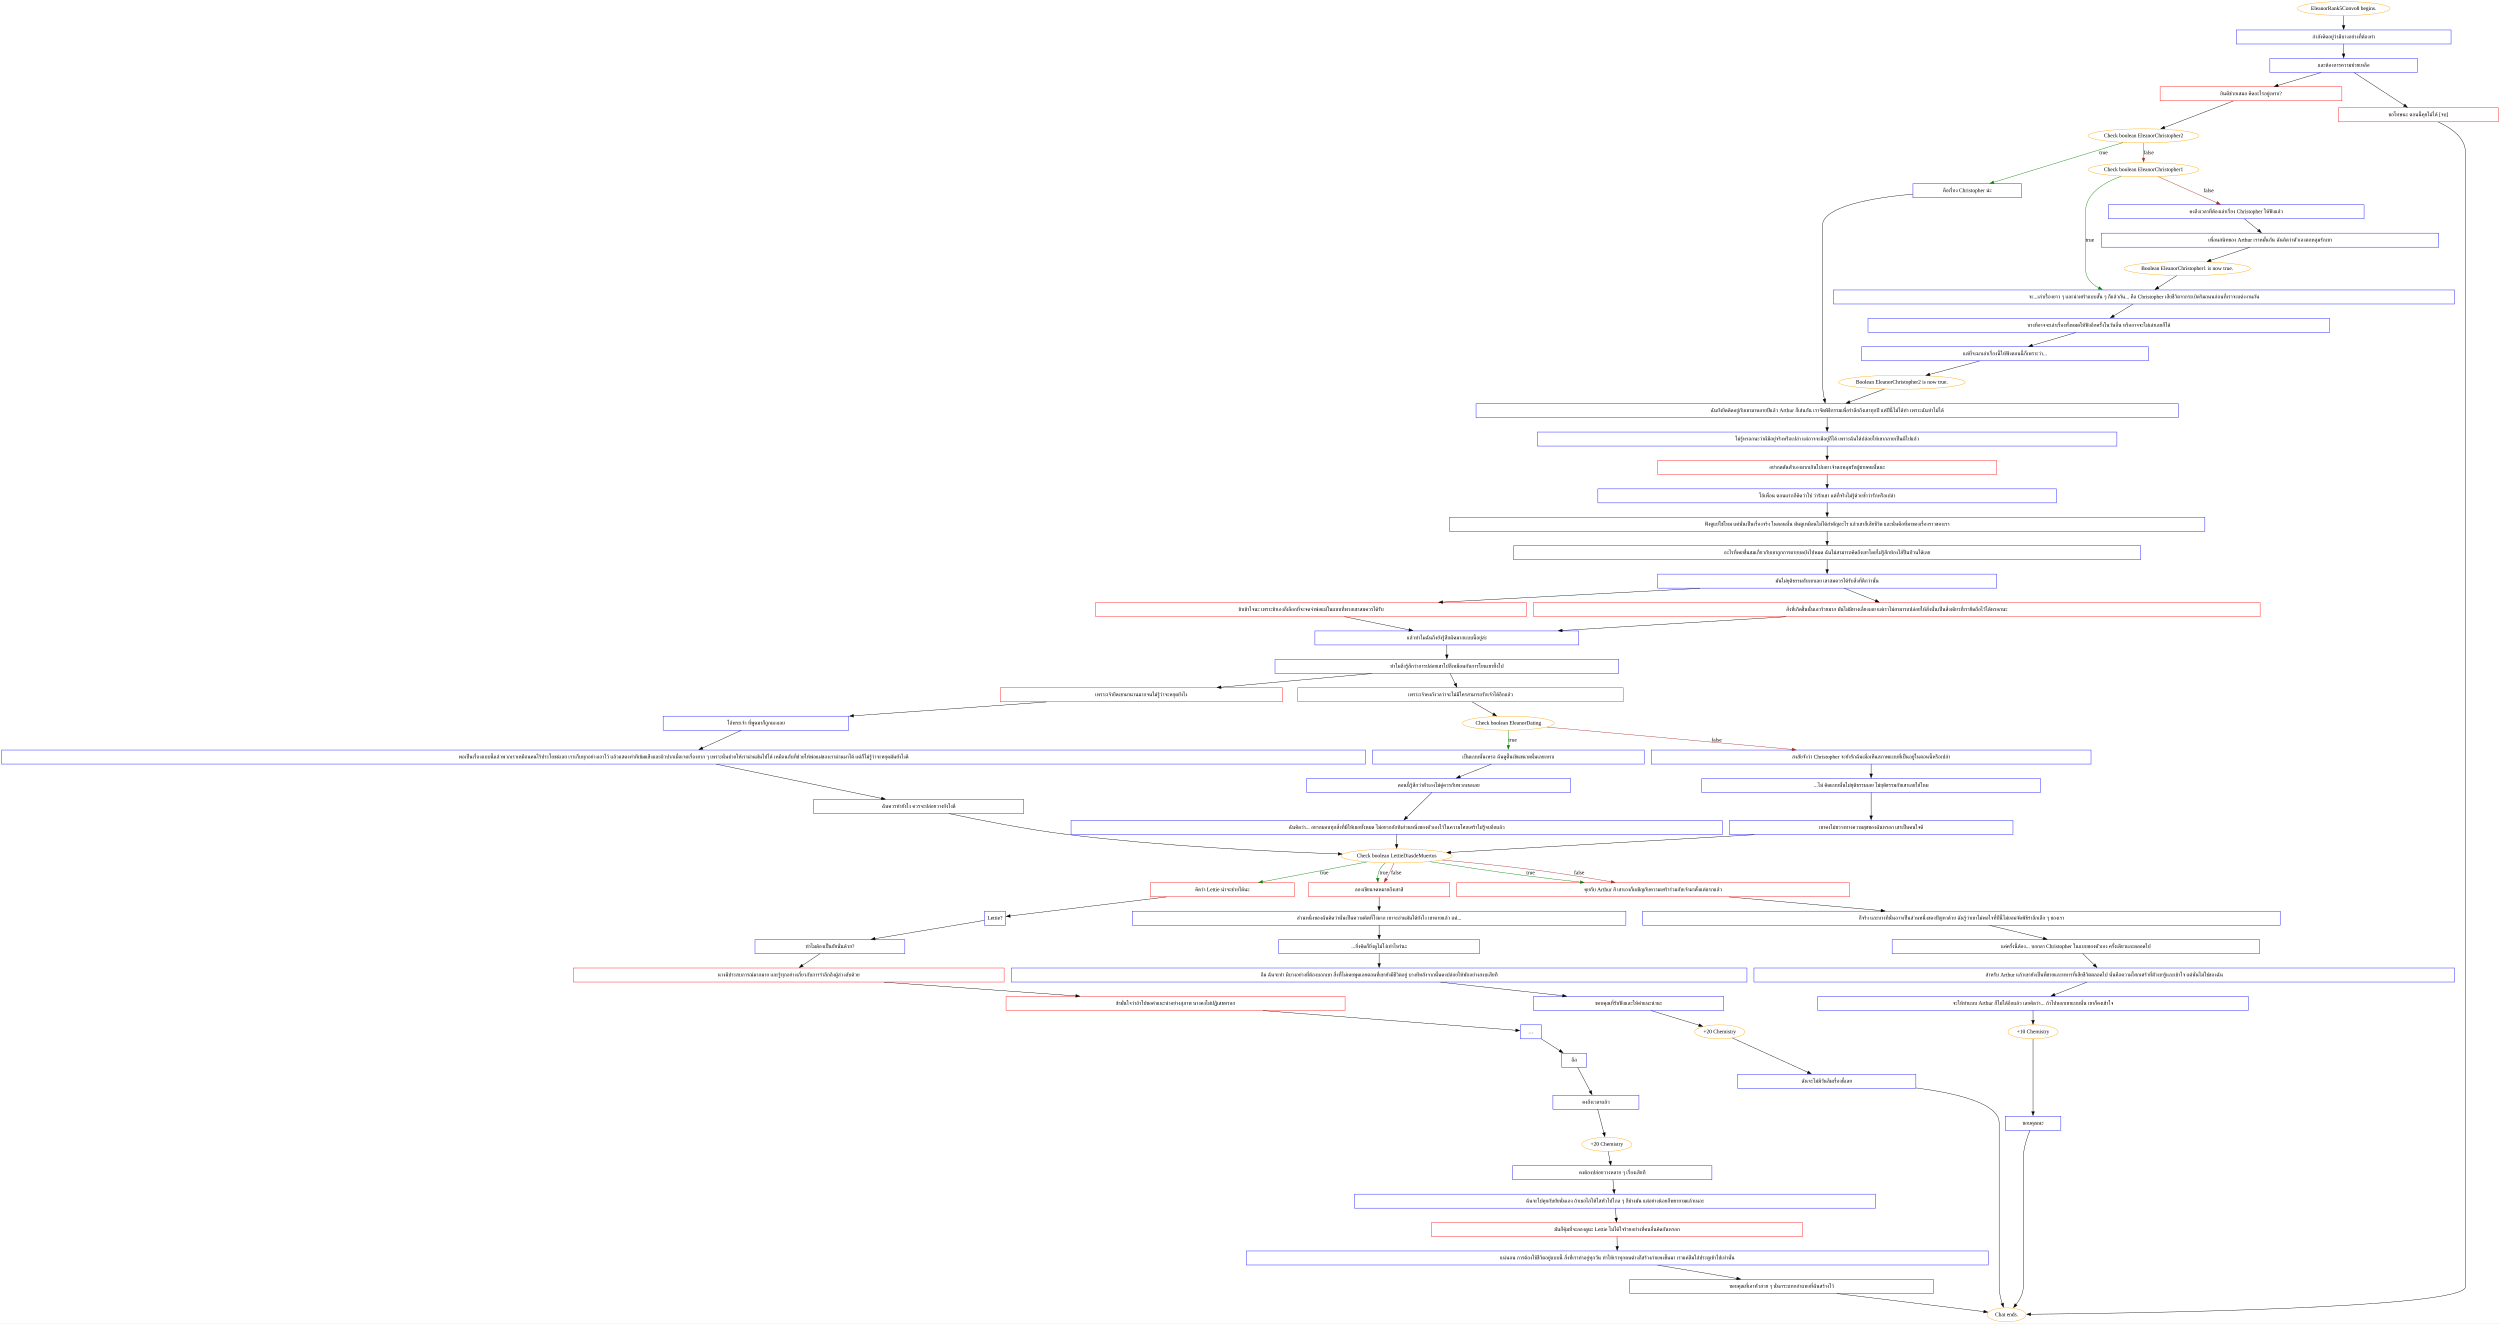
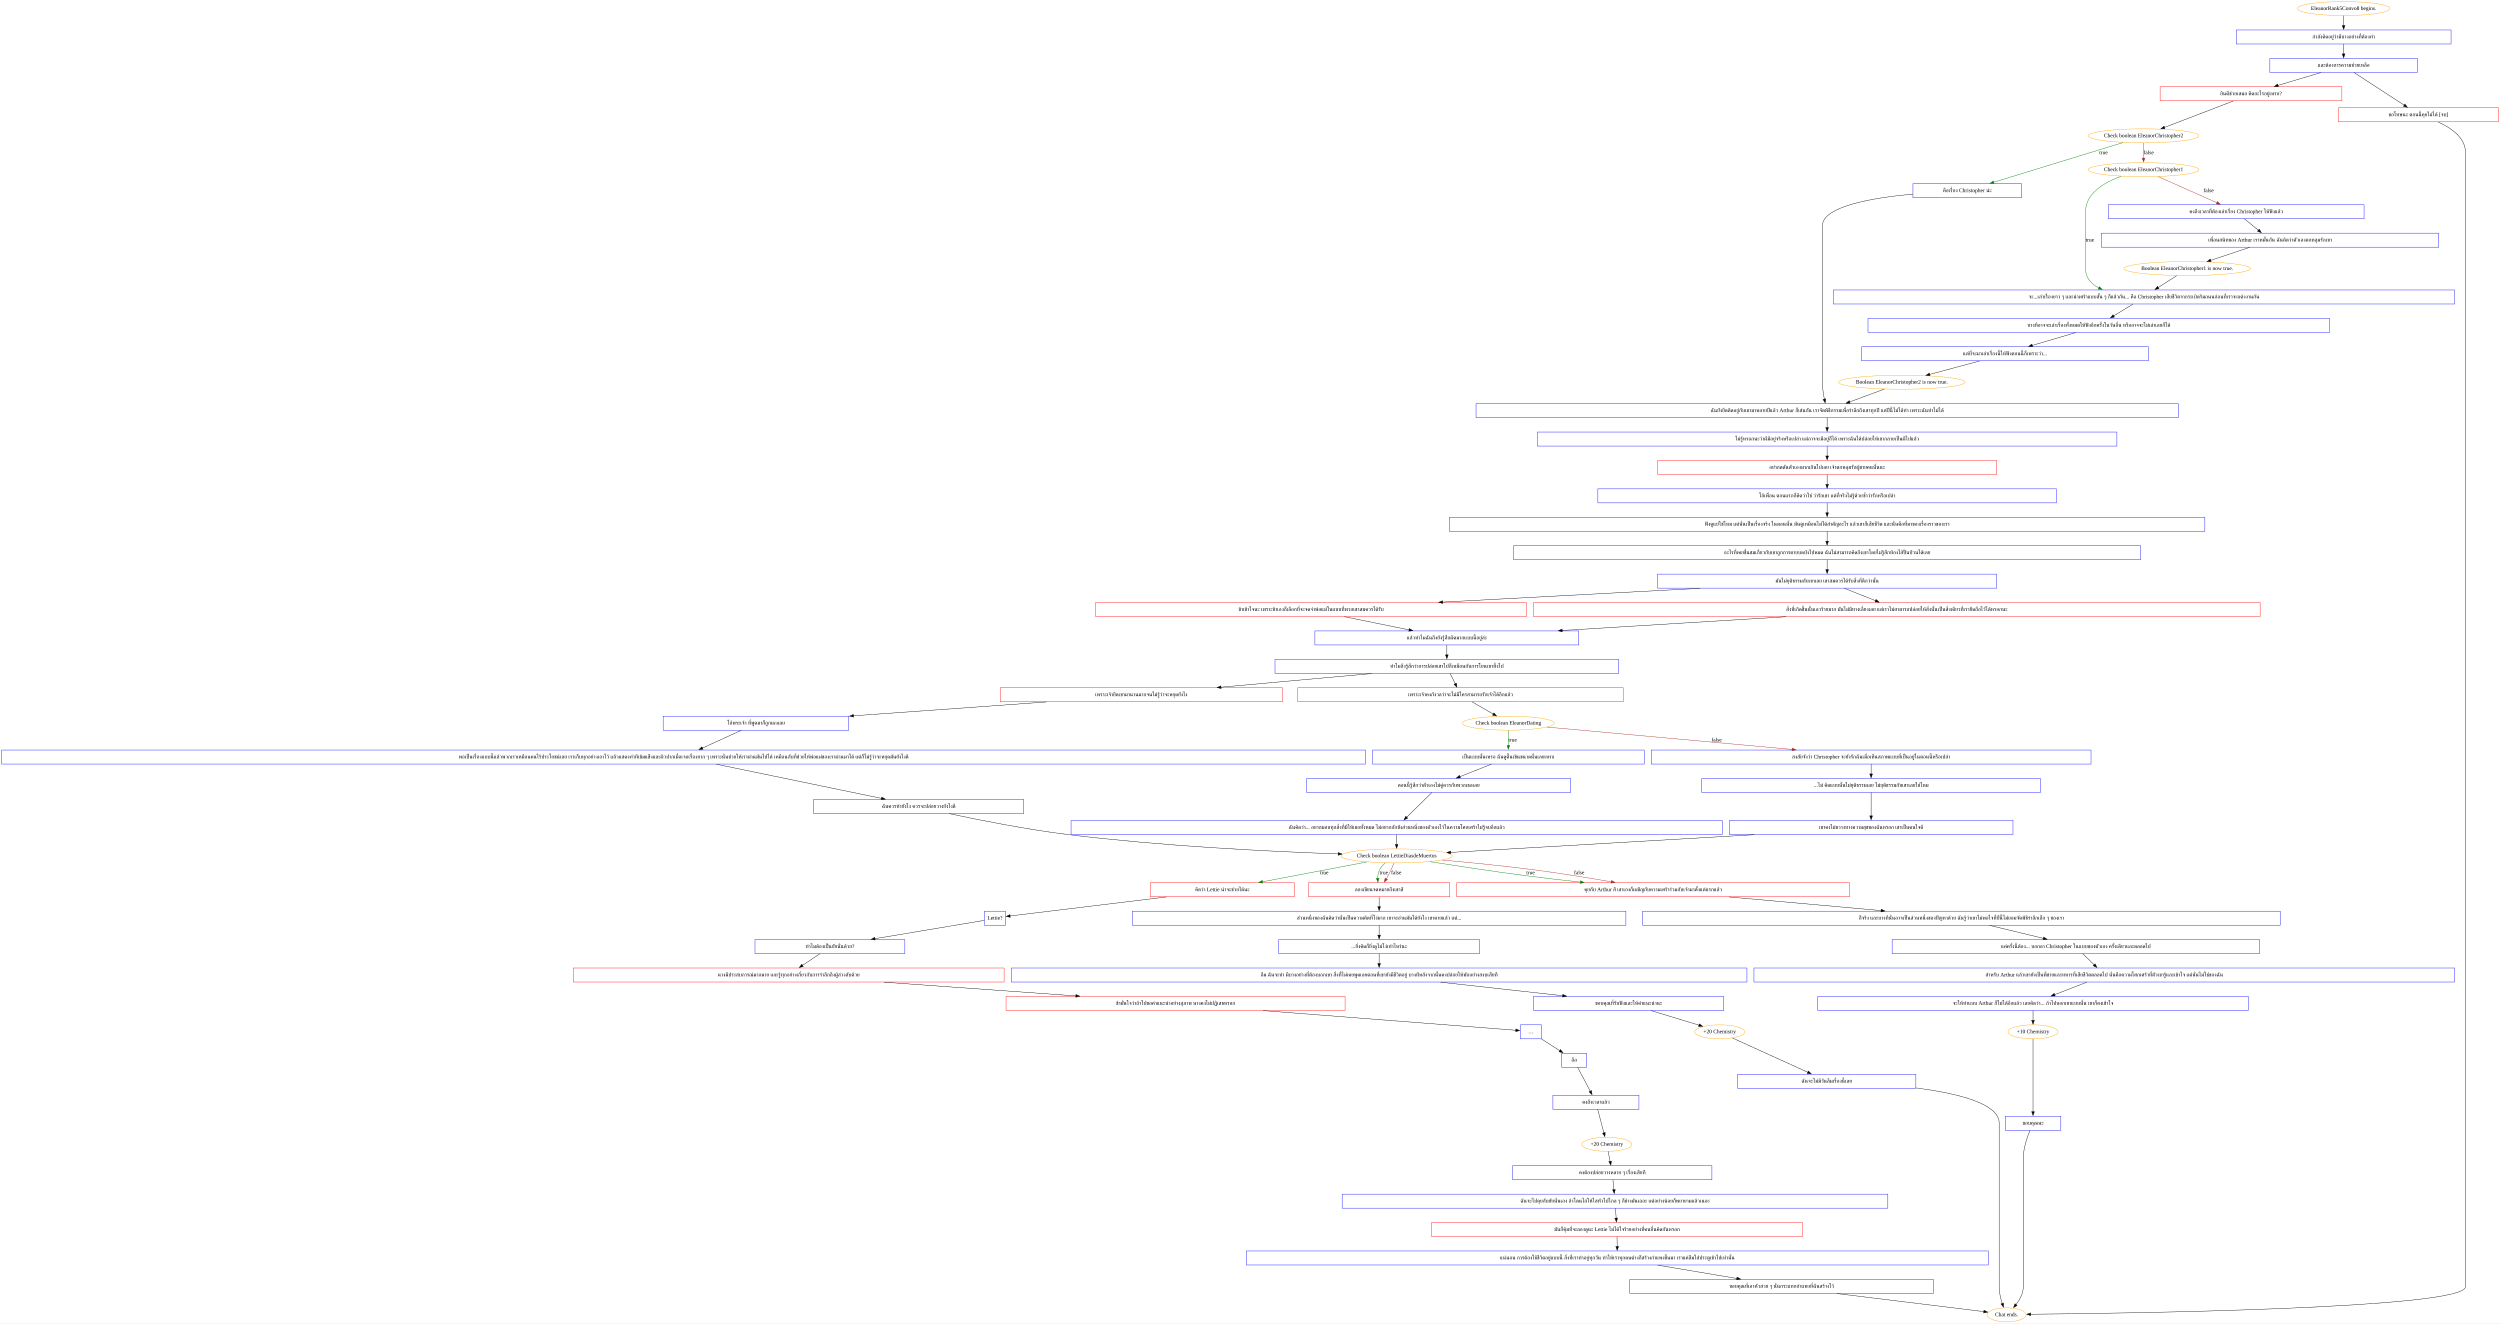
<svg xmlns="http://www.w3.org/2000/svg" width="6423pt" height="3400pt" viewBox="0.00 0.00 6422.50 3400.00">
  <g id="graph0" class="graph" transform="scale(1 1) rotate(0) translate(4 3396)">
    <polygon fill="white" stroke="none" points="-4,4 -4,-3396 6418.5,-3396 6418.5,4 -4,4" />
    <g id="node1" class="node">
      <ellipse fill="none" stroke="orange" cx="6017" cy="-3374" rx="118.88" ry="18" />
      <text text-anchor="middle" x="6017" y="-3370.3" font-family="Times New Roman,serif" font-size="14.00">EleanorRank5Convo8 begins.</text>
    </g>
    <g id="node2" class="node">
      <polygon fill="none" stroke="blue" points="6293,-3319 5741,-3319 5741,-3283 6293,-3283 6293,-3319" />
      <text text-anchor="middle" x="6017" y="-3297.3" font-family="Times New Roman,serif" font-size="14.00">กำลังคิดอยู่ว่ามีบางอย่างที่ต้องทำ</text>
    </g>
    <g id="edge1" class="edge">
      <path fill="none" stroke="black" d="M6017,-3355.81C6017,-3348.23 6017,-3339.1 6017,-3330.54" />
      <polygon fill="black" stroke="black" points="6020.5,-3330.54 6017,-3320.54 6013.5,-3330.54 6020.5,-3330.54" />
    </g>
    <g id="node3" class="node">
      <polygon fill="none" stroke="blue" points="6206.5,-3246 5827.5,-3246 5827.5,-3210 6206.5,-3210 6206.5,-3246" />
      <text text-anchor="middle" x="6017" y="-3224.3" font-family="Times New Roman,serif" font-size="14.00">และต้องการความช่วยเหลือ</text>
    </g>
    <g id="edge2" class="edge">
      <path fill="none" stroke="black" d="M6017,-3282.81C6017,-3275.23 6017,-3266.1 6017,-3257.54" />
      <polygon fill="black" stroke="black" points="6020.5,-3257.54 6017,-3247.54 6013.5,-3257.54 6020.5,-3257.54" />
    </g>
    <g id="node4" class="node">
      <polygon fill="none" stroke="red" points="6012.5,-3173 5545.5,-3173 5545.5,-3137 6012.5,-3137 6012.5,-3173" />
      <text text-anchor="middle" x="5779" y="-3151.3" font-family="Times New Roman,serif" font-size="14.00">ยินดีช่วยเสมอ คิดอะไรอยู่เหรอ?</text>
    </g>
    <g id="edge3" class="edge">
      <path fill="none" stroke="black" d="M5958.47,-3209.54C5925.05,-3199.57 5882.95,-3187.01 5847.92,-3176.56" />
      <polygon fill="black" stroke="black" points="5849.33,-3173.33 5838.75,-3173.82 5847.33,-3180.04 5849.33,-3173.33" />
    </g>
    <g id="node5" class="node">
      <polygon fill="none" stroke="red" points="6414.5,-3119 6003.5,-3119 6003.5,-3083 6414.5,-3083 6414.5,-3119" />
      <text text-anchor="middle" x="6209" y="-3097.3" font-family="Times New Roman,serif" font-size="14.00">ขอโทษนะ ตอนนี้คุยไม่ได้ [จบ]</text>
    </g>
    <g id="edge4" class="edge">
      <path fill="none" stroke="black" d="M6043.7,-3209.62C6077.28,-3187.76 6135.08,-3150.13 6172.66,-3125.66" />
      <polygon fill="black" stroke="black" points="6174.48,-3128.65 6180.95,-3120.26 6170.66,-3122.78 6174.48,-3128.65" />
    </g>
    <g id="node6" class="node">
      <ellipse fill="none" stroke="orange" cx="5503" cy="-3047" rx="142.17" ry="18" />
      <text text-anchor="middle" x="5503" y="-3043.3" font-family="Times New Roman,serif" font-size="14.00">Check boolean EleanorChristopher2</text>
    </g>
    <g id="edge5" class="edge">
      <path fill="none" stroke="black" d="M5733.73,-3136.61C5685.19,-3117.97 5608.15,-3088.38 5556.61,-3068.59" />
      <polygon fill="black" stroke="black" points="5558.02,-3065.38 5547.43,-3065.06 5555.51,-3071.92 5558.02,-3065.38" />
    </g>
    <g id="node7" class="node">
      <ellipse fill="none" stroke="orange" cx="5151" cy="-18" rx="50.09" ry="18" />
      <text text-anchor="middle" x="5151" y="-14.3" font-family="Times New Roman,serif" font-size="14.00">Chat ends.</text>
    </g>
    <g id="edge6" class="edge">
      <path fill="none" stroke="black" d="M6259.96,-3082.5C6293.03,-3067.55 6330,-3042.37 6330,-3004.5 6330,-3004.5 6330,-3004.5 6330,-90 6330,-33.48 5455.21,-21.65 5212.68,-19.46" />
      <polygon fill="black" stroke="black" points="5212.83,-15.96 5202.8,-19.37 5212.77,-22.96 5212.83,-15.96" />
    </g>
    <g id="node8" class="node">
      <polygon fill="none" stroke="blue" points="5189.5,-2924 4910.5,-2924 4910.5,-2888 5189.5,-2888 5189.5,-2924" />
      <text text-anchor="middle" x="5050" y="-2902.3" font-family="Times New Roman,serif" font-size="14.00">คือเรื่อง Christopher น่ะ</text>
    </g>
    <g id="edge7" class="edge">
      <path fill="none" stroke="green" d="M5450.59,-3029.92C5368.23,-3004.65 5208.55,-2955.65 5117.64,-2927.75" />
      <polygon fill="green" stroke="green" points="5118.93,-2924.49 5108.35,-2924.9 5116.88,-2931.18 5118.93,-2924.49" />
      <text text-anchor="middle" x="5400" y="-2999.8" font-family="Times New Roman,serif" font-size="14.00">true</text>
    </g>
    <g id="node9" class="node">
      <ellipse fill="none" stroke="orange" cx="5503" cy="-2960" rx="142.17" ry="18" />
      <text text-anchor="middle" x="5503" y="-2956.3" font-family="Times New Roman,serif" font-size="14.00">Check boolean EleanorChristopher1</text>
    </g>
    <g id="edge8" class="edge">
      <path fill="none" stroke="brown" d="M5503,-3028.8C5503,-3017.58 5503,-3002.67 5503,-2989.69" />
      <polygon fill="brown" stroke="brown" points="5506.5,-2989.98 5503,-2979.98 5499.5,-2989.98 5506.5,-2989.98" />
      <text text-anchor="middle" x="5516" y="-2999.8" font-family="Times New Roman,serif" font-size="14.00">false</text>
    </g>
    <g id="node10" class="node">
      <polygon fill="none" stroke="blue" points="5592,-2359 3788,-2359 3788,-2323 5592,-2323 5592,-2359" />
      <text text-anchor="middle" x="4690" y="-2337.3" font-family="Times New Roman,serif" font-size="14.00">ฉันยังยึดติดอยู่กับเขามาหลายปีแล้ว Arthur ก็เช่นกัน เราจัดพิธีกรรมเพื่อรำลึกถึงเขาทุกปี แต่ปีนี้ไม่ได้ทำ เพราะฉันทำไม่ได้</text>
    </g>
    <g id="edge9" class="edge">
      <path fill="none" stroke="black" d="M4910.16,-2897.35C4804.65,-2887.62 4678,-2865.6 4678,-2816 4678,-2816 4678,-2816 4678,-2413 4678,-2398.83 4680.35,-2383.3 4682.97,-2370.38" />
      <polygon fill="black" stroke="black" points="4686.34,-2371.37 4685.07,-2360.85 4679.5,-2369.86 4686.34,-2371.37" />
    </g>
    <g id="node11" class="node">
      <polygon fill="none" stroke="blue" points="6302,-2651 4706,-2651 4706,-2615 6302,-2615 6302,-2651" />
      <text text-anchor="middle" x="5504" y="-2629.3" font-family="Times New Roman,serif" font-size="14.00">จะ...เล่าเรื่องยาว ๆ และน่าเศร้าแบบสั้น ๆ ก็แล้วกัน... คือ Christopher เสียชีวิตจากระเบิดริมถนนก่อนที่เราจะแต่งงานกัน</text>
    </g>
    <g id="edge10" class="edge">
      <path fill="none" stroke="green" d="M5445.39,-2943.25C5403.46,-2927.88 5354,-2899.83 5354,-2853 5354,-2853 5354,-2853 5354,-2705 5354,-2682.32 5368.18,-2666.88 5387.81,-2656.37" />
      <polygon fill="green" stroke="green" points="5389.29,-2659.54 5396.83,-2652.09 5386.29,-2653.21 5389.29,-2659.54" />
      <text text-anchor="middle" x="5365" y="-2775.3" font-family="Times New Roman,serif" font-size="14.00">true</text>
    </g>
    <g id="node12" class="node">
      <polygon fill="none" stroke="blue" points="6069.5,-2870 5412.5,-2870 5412.5,-2834 6069.5,-2834 6069.5,-2870" />
      <text text-anchor="middle" x="5741" y="-2848.3" font-family="Times New Roman,serif" font-size="14.00">คงถึงเวลาที่ต้องเล่าเรื่อง Christopher ให้ฟังแล้ว</text>
    </g>
    <g id="edge11" class="edge">
      <path fill="none" stroke="brown" d="M5540.71,-2942.2C5581.48,-2924.05 5646.64,-2895.02 5691.51,-2875.04" />
      <polygon fill="brown" stroke="brown" points="5692.79,-2878.3 5700.5,-2871.04 5689.94,-2871.91 5692.79,-2878.3" />
      <text text-anchor="middle" x="5670" y="-2902.3" font-family="Times New Roman,serif" font-size="14.00">false</text>
    </g>
    <g id="node13" class="node">
      <polygon fill="none" stroke="blue" points="5434.5,-2286 3945.5,-2286 3945.5,-2250 5434.5,-2250 5434.5,-2286" />
      <text text-anchor="middle" x="4690" y="-2264.3" font-family="Times New Roman,serif" font-size="14.00">ไม่รู้หรอกนะว่าผีมีอยู่จริงหรือเปล่า แต่อาจจะมีอยู่ก็ได้ เพราะฉันได้ปล่อยให้เขากลายเป็นผีไปแล้ว</text>
    </g>
    <g id="edge12" class="edge">
      <path fill="none" stroke="black" d="M4690,-2322.81C4690,-2315.23 4690,-2306.1 4690,-2297.54" />
      <polygon fill="black" stroke="black" points="4693.5,-2297.54 4690,-2287.54 4686.5,-2297.54 4693.5,-2297.54" />
    </g>
    <g id="node14" class="node">
      <polygon fill="none" stroke="blue" points="5981,-2578 4795,-2578 4795,-2542 5981,-2542 5981,-2578" />
      <text text-anchor="middle" x="5388" y="-2556.3" font-family="Times New Roman,serif" font-size="14.00">บางทีอาจจะเล่าเรื่องทั้งหมดให้ฟังอีกครั้งในวันอื่น หรืออาจจะไม่เล่าเลยก็ได้</text>
    </g>
    <g id="edge13" class="edge">
      <path fill="none" stroke="black" d="M5475.62,-2614.63C5460.74,-2605.52 5442.29,-2594.23 5426.17,-2584.36" />
      <polygon fill="black" stroke="black" points="5428.13,-2581.46 5417.78,-2579.23 5424.48,-2587.43 5428.13,-2581.46" />
    </g>
    <g id="node15" class="node">
      <polygon fill="none" stroke="blue" points="6261.5,-2797 5394.5,-2797 5394.5,-2761 6261.5,-2761 6261.5,-2797" />
      <text text-anchor="middle" x="5828" y="-2775.3" font-family="Times New Roman,serif" font-size="14.00">เพื่อนสนิทของ Arthur เราหมั้นกัน ฉันคิดว่าตัวเองตกหลุมรักเขา</text>
    </g>
    <g id="edge14" class="edge">
      <path fill="none" stroke="black" d="M5762.06,-2833.81C5772.88,-2824.98 5786.25,-2814.07 5798.12,-2804.39" />
      <polygon fill="black" stroke="black" points="5800.12,-2807.27 5805.66,-2798.23 5795.7,-2801.84 5800.12,-2807.27" />
    </g>
    <g id="node16" class="node">
      <polygon fill="none" stroke="red" points="5125.5,-2213 4254.5,-2213 4254.5,-2177 5125.5,-2177 5125.5,-2213" />
      <text text-anchor="middle" x="4690" y="-2191.3" font-family="Times New Roman,serif" font-size="14.00">อย่ากดดันตัวเองมากเกินไปเลย เจ้าตกหลุมรักผู้ชายคนนั้นนะ</text>
    </g>
    <g id="edge15" class="edge">
      <path fill="none" stroke="black" d="M4690,-2249.81C4690,-2242.23 4690,-2233.1 4690,-2224.54" />
      <polygon fill="black" stroke="black" points="4693.5,-2224.54 4690,-2214.54 4686.5,-2224.54 4693.5,-2224.54" />
    </g>
    <g id="node17" class="node">
      <polygon fill="none" stroke="blue" points="5515.5,-2505 4778.5,-2505 4778.5,-2469 5515.5,-2469 5515.5,-2505" />
      <text text-anchor="middle" x="5147" y="-2483.3" font-family="Times New Roman,serif" font-size="14.00">แต่ที่จะมาเล่าเรื่องนี้ให้ฟังตอนนี้ก็เพราะว่า...</text>
    </g>
    <g id="edge16" class="edge">
      <path fill="none" stroke="black" d="M5328.74,-2541.54C5294.89,-2531.57 5252.26,-2519.01 5216.79,-2508.56" />
      <polygon fill="black" stroke="black" points="5218.07,-2505.29 5207.49,-2505.82 5216.09,-2512 5218.07,-2505.29" />
    </g>
    <g id="node18" class="node">
      <ellipse fill="none" stroke="orange" cx="5615" cy="-2706" rx="162.47" ry="18" />
      <text text-anchor="middle" x="5615" y="-2702.3" font-family="Times New Roman,serif" font-size="14.00">Boolean EleanorChristopher1 is now true.</text>
    </g>
    <g id="edge17" class="edge">
      <path fill="none" stroke="black" d="M5775.62,-2760.54C5745.32,-2750.44 5707.06,-2737.69 5675.48,-2727.16" />
      <polygon fill="black" stroke="black" points="5676.64,-2723.86 5666.05,-2724.02 5674.43,-2730.5 5676.64,-2723.86" />
    </g>
    <g id="node19" class="node">
      <polygon fill="none" stroke="blue" points="5279,-2140 4101,-2140 4101,-2104 5279,-2104 5279,-2140" />
      <text text-anchor="middle" x="4690" y="-2118.3" font-family="Times New Roman,serif" font-size="14.00">โอ้เพื่อน ตอนแรกก็คิดว่าใช่ ว่ารักเขา แต่ที่จริงไม่รู้ด้วยซ้ำว่ารักหรือเปล่า</text>
    </g>
    <g id="edge18" class="edge">
      <path fill="none" stroke="black" d="M4690,-2176.81C4690,-2169.23 4690,-2160.1 4690,-2151.54" />
      <polygon fill="black" stroke="black" points="4693.5,-2151.54 4690,-2141.54 4686.5,-2151.54 4693.5,-2151.54" />
    </g>
    <g id="node20" class="node">
      <ellipse fill="none" stroke="orange" cx="4882" cy="-2414" rx="162.47" ry="18" />
      <text text-anchor="middle" x="4882" y="-2410.3" font-family="Times New Roman,serif" font-size="14.00">Boolean EleanorChristopher2 is now true.</text>
    </g>
    <g id="edge19" class="edge">
      <path fill="none" stroke="black" d="M5081.83,-2468.54C5042.89,-2458.11 4993.38,-2444.84 4953.38,-2434.13" />
      <polygon fill="black" stroke="black" points="4954.4,-2430.77 4943.83,-2431.57 4952.59,-2437.54 4954.4,-2430.77" />
    </g>
    <g id="edge20" class="edge">
      <path fill="none" stroke="black" d="M5588.13,-2687.81C5573.78,-2678.64 5555.92,-2667.21 5540.35,-2657.25" />
      <polygon fill="black" stroke="black" points="5542.59,-2654.53 5532.28,-2652.09 5538.82,-2660.43 5542.59,-2654.53" />
    </g>
    <g id="node21" class="node">
      <polygon fill="none" stroke="blue" points="5660.5,-2067 3719.5,-2067 3719.5,-2031 5660.5,-2031 5660.5,-2067" />
      <text text-anchor="middle" x="4690" y="-2045.3" font-family="Times New Roman,serif" font-size="14.00">ฟังดูแย่ใช่ไหม แต่นั่นเป็นเรื่องจริง ในตอนนั้น มันดูเหมือนไม่ได้สำคัญอะไร แล้วเขาก็เสียชีวิต และนั่นคือที่มาของเรื่องราวของเรา</text>
    </g>
    <g id="edge21" class="edge">
      <path fill="none" stroke="black" d="M4690,-2103.81C4690,-2096.23 4690,-2087.1 4690,-2078.54" />
      <polygon fill="black" stroke="black" points="4693.5,-2078.54 4690,-2068.54 4686.5,-2078.54 4693.5,-2078.54" />
    </g>
    <g id="edge22" class="edge">
      <path fill="none" stroke="black" d="M4836.98,-2396.35C4810.35,-2386.5 4776.34,-2373.93 4747.74,-2363.35" />
      <polygon fill="black" stroke="black" points="4749.09,-2360.12 4738.49,-2359.93 4746.66,-2366.68 4749.09,-2360.12" />
    </g>
    <g id="node22" class="node">
      <polygon fill="none" stroke="blue" points="5495.5,-1994 3884.5,-1994 3884.5,-1958 5495.5,-1958 5495.5,-1994" />
      <text text-anchor="middle" x="4690" y="-1972.3" font-family="Times New Roman,serif" font-size="14.00">อะไรที่เคยชื่นชมเกี่ยวกับเขาถูกการตายบดบังไปหมด ฉันไม่สามารถคิดถึงเขาโดยไม่รู้สึกท้องไส้ปั่นป่วนได้เลย</text>
    </g>
    <g id="edge23" class="edge">
      <path fill="none" stroke="black" d="M4690,-2030.81C4690,-2023.23 4690,-2014.1 4690,-2005.54" />
      <polygon fill="black" stroke="black" points="4693.5,-2005.54 4690,-1995.54 4686.5,-2005.54 4693.5,-2005.54" />
    </g>
    <g id="node23" class="node">
      <polygon fill="none" stroke="blue" points="5125.5,-1921 4254.5,-1921 4254.5,-1885 5125.5,-1885 5125.5,-1921" />
      <text text-anchor="middle" x="4690" y="-1899.3" font-family="Times New Roman,serif" font-size="14.00">มันไม่ยุติธรรมกับเขาเลย เขาสมควรได้รับสิ่งที่ดีกว่านั้น</text>
    </g>
    <g id="edge24" class="edge">
      <path fill="none" stroke="black" d="M4690,-1957.81C4690,-1950.23 4690,-1941.1 4690,-1932.54" />
      <polygon fill="black" stroke="black" points="4693.5,-1932.54 4690,-1922.54 4686.5,-1932.54 4693.5,-1932.54" />
    </g>
    <g id="node24" class="node">
      <polygon fill="none" stroke="red" points="3917.5,-1848 2810.5,-1848 2810.5,-1812 3917.5,-1812 3917.5,-1848" />
      <text text-anchor="middle" x="3364" y="-1826.3" font-family="Times New Roman,serif" font-size="14.00">ข้าเข้าใจนะ เพราะข้าเองก็เลือกที่จะจดจำพ่อแม่ในแบบที่พวกเขาสมควรได้รับ</text>
    </g>
    <g id="edge25" class="edge">
      <path fill="none" stroke="black" d="M4363.5,-1884.52C4162.46,-1873.75 3905.24,-1859.98 3702.09,-1849.1" />
      <polygon fill="black" stroke="black" points="3702.31,-1845.61 3692.13,-1848.57 3701.93,-1852.6 3702.31,-1845.61" />
    </g>
    <g id="node25" class="node">
      <polygon fill="none" stroke="red" points="5802.5,-1848 3935.5,-1848 3935.5,-1812 5802.5,-1812 5802.5,-1848" />
      <text text-anchor="middle" x="4869" y="-1826.3" font-family="Times New Roman,serif" font-size="14.00">สิ่งที่เกิดขึ้นนั้นเลวร้ายมาก มันไม่มีทางเลี่ยงเลย แต่เราไม่สามารถปล่อยให้สิ่งนั้นเป็นสิ่งเดียวที่เรายึดถือไว้ได้หรอกนะ</text>
    </g>
    <g id="edge26" class="edge">
      <path fill="none" stroke="black" d="M4733.79,-1884.63C4758.17,-1874.96 4788.73,-1862.84 4814.63,-1852.56" />
      <polygon fill="black" stroke="black" points="4815.63,-1855.93 4823.64,-1848.99 4813.05,-1849.43 4815.63,-1855.93" />
    </g>
    <g id="node26" class="node">
      <polygon fill="none" stroke="blue" points="4052,-1775 3374,-1775 3374,-1739 4052,-1739 4052,-1775" />
      <text text-anchor="middle" x="3713" y="-1753.3" font-family="Times New Roman,serif" font-size="14.00">แล้วทำไมฉันถึงยังรู้สึกผิดมากแบบนี้อยู่ล่ะ</text>
    </g>
    <g id="edge27" class="edge">
      <path fill="none" stroke="black" d="M3449.82,-1811.54C3500.12,-1801.31 3563.81,-1788.35 3615.93,-1777.75" />
      <polygon fill="black" stroke="black" points="3616.62,-1781.18 3625.72,-1775.76 3615.23,-1774.32 3616.62,-1781.18" />
    </g>
    <g id="edge28" class="edge">
      <path fill="none" stroke="black" d="M4584.36,-1811.52C4409.53,-1800.78 4185.96,-1787.05 4009.06,-1776.18" />
      <polygon fill="black" stroke="black" points="4009.45,-1772.7 3999.26,-1775.58 4009.03,-1779.69 4009.45,-1772.7" />
    </g>
    <g id="node27" class="node">
      <polygon fill="none" stroke="blue" points="4154.5,-1702 3271.5,-1702 3271.5,-1666 4154.5,-1666 4154.5,-1702" />
      <text text-anchor="middle" x="3713" y="-1680.3" font-family="Times New Roman,serif" font-size="14.00">ทำไมถึงรู้สึกว่าการปล่อยเขาไปก็เหมือนกับการโยนเขาทิ้งไป</text>
    </g>
    <g id="edge29" class="edge">
      <path fill="none" stroke="black" d="M3713,-1738.81C3713,-1731.23 3713,-1722.1 3713,-1713.54" />
      <polygon fill="black" stroke="black" points="3716.5,-1713.54 3713,-1703.54 3709.5,-1713.54 3716.5,-1713.54" />
    </g>
    <g id="node28" class="node">
      <polygon fill="none" stroke="red" points="3290.5,-1629 2565.5,-1629 2565.5,-1593 3290.5,-1593 3290.5,-1629" />
      <text text-anchor="middle" x="2928" y="-1607.3" font-family="Times New Roman,serif" font-size="14.00">เพราะเจ้ายึดเขามานานมากจนไม่รู้ว่าจะหยุดยังไง</text>
    </g>
    <g id="edge30" class="edge">
      <path fill="none" stroke="black" d="M3519.71,-1665.52C3402.06,-1654.88 3251.91,-1641.3 3132.3,-1630.48" />
      <polygon fill="black" stroke="black" points="3132.97,-1627.02 3122.7,-1629.61 3132.34,-1634 3132.97,-1627.02" />
    </g>
    <g id="node29" class="node">
      <polygon fill="none" stroke="red" points="4166,-1629 3330,-1629 3330,-1593 4166,-1593 4166,-1629" />
      <text text-anchor="middle" x="3748" y="-1607.3" font-family="Times New Roman,serif" font-size="14.00">เพราะเจ้าคงกังวลว่าจะไม่มีใครสามารถรักเจ้าได้อีกแล้ว</text>
    </g>
    <g id="edge31" class="edge">
      <path fill="none" stroke="black" d="M3721.47,-1665.81C3725.43,-1657.79 3730.23,-1648.05 3734.66,-1639.07" />
      <polygon fill="black" stroke="black" points="3737.65,-1640.9 3738.94,-1630.39 3731.38,-1637.81 3737.65,-1640.9" />
    </g>
    <g id="node30" class="node">
      <polygon fill="none" stroke="blue" points="2176.5,-1556 1699.5,-1556 1699.5,-1520 2176.5,-1520 2176.5,-1556" />
      <text text-anchor="middle" x="1938" y="-1534.3" font-family="Times New Roman,serif" font-size="14.00">โอ้พระเจ้า ที่พูดมาก็ถูกเผงเลย</text>
    </g>
    <g id="edge32" class="edge">
      <path fill="none" stroke="black" d="M2684.23,-1592.52C2533.42,-1581.7 2340.27,-1567.85 2188.27,-1556.95" />
      <polygon fill="black" stroke="black" points="2188.67,-1553.47 2178.44,-1556.24 2188.17,-1560.45 2188.67,-1553.47" />
    </g>
    <g id="node31" class="node">
      <ellipse fill="none" stroke="orange" cx="3871" cy="-1538" rx="118.08" ry="18" />
      <text text-anchor="middle" x="3871" y="-1534.3" font-family="Times New Roman,serif" font-size="14.00">Check boolean EleanorDating</text>
    </g>
    <g id="edge33" class="edge">
      <path fill="none" stroke="black" d="M3778.09,-1592.63C3794.38,-1583.23 3814.69,-1571.51 3832.16,-1561.42" />
      <polygon fill="black" stroke="black" points="3833.85,-1564.49 3840.76,-1556.46 3830.35,-1558.43 3833.85,-1564.49" />
    </g>
    <g id="node32" class="node">
      <polygon fill="none" stroke="blue" points="3504,-1469 0,-1469 0,-1433 3504,-1433 3504,-1469" />
      <text text-anchor="middle" x="1752" y="-1447.3" font-family="Times New Roman,serif" font-size="14.00">พอเป็นเรื่องแบบนี้แล้วพวกเราเหมือนคนไร้ประโยชน์เลย เราเก็บทุกอย่างเอาไว้ แล้วแสดงท่าทีเข้มแข็งและผิวปากเมื่อเจอเรื่องยาก ๆ เพราะนั่นช่วยให้เราผ่านมันไปได้ เหมือนกับที่ช่วยให้พ่อแม่ของเราผ่านมาได้ แต่ก็ไม่รู้ว่าจะหยุดมันยังไงดี</text>
    </g>
    <g id="edge34" class="edge">
      <path fill="none" stroke="black" d="M1899.91,-1519.59C1871.07,-1506.42 1831.26,-1488.22 1800.21,-1474.03" />
      <polygon fill="black" stroke="black" points="1801.96,-1470.99 1791.41,-1470.01 1799.05,-1477.35 1801.96,-1470.99" />
    </g>
    <g id="node33" class="node">
      <polygon fill="none" stroke="blue" points="4220,-1469 3522,-1469 3522,-1433 4220,-1433 4220,-1469" />
      <text text-anchor="middle" x="3871" y="-1447.3" font-family="Times New Roman,serif" font-size="14.00">เป็นแบบนั้นเหรอ ฉันดูตื้นเขินขนาดนั้นเลยเหรอ</text>
    </g>
    <g id="edge35" class="edge">
      <path fill="none" stroke="green" d="M3871,-1519.8C3871,-1508.58 3871,-1493.67 3871,-1480.69" />
      <polygon fill="green" stroke="green" points="3874.5,-1480.98 3871,-1470.98 3867.5,-1480.98 3874.5,-1480.98" />
      <text text-anchor="middle" x="3882" y="-1490.8" font-family="Times New Roman,serif" font-size="14.00">true</text>
    </g>
    <g id="node34" class="node">
      <polygon fill="none" stroke="blue" points="5368,-1469 4238,-1469 4238,-1433 5368,-1433 5368,-1469" />
      <text text-anchor="middle" x="4803" y="-1447.3" font-family="Times New Roman,serif" font-size="14.00">สงสัยจังว่า Christopher จะยังรักฉันเมื่อเห็นสภาพแบบที่เป็นอยู่ในตอนนี้หรือเปล่า</text>
    </g>
    <g id="edge36" class="edge">
      <path fill="none" stroke="brown" d="M3970.3,-1527.94C4119.72,-1514.32 4405.56,-1488.25 4600.22,-1470.49" />
      <polygon fill="brown" stroke="brown" points="4600.31,-1474 4609.95,-1469.61 4599.67,-1467.03 4600.31,-1474" />
      <text text-anchor="middle" x="4406" y="-1490.8" font-family="Times New Roman,serif" font-size="14.00">false</text>
    </g>
    <g id="node35" class="node">
      <polygon fill="none" stroke="blue" points="2626,-1342 2086,-1342 2086,-1306 2626,-1306 2626,-1342" />
      <text text-anchor="middle" x="2356" y="-1320.3" font-family="Times New Roman,serif" font-size="14.00">ฉันควรทำยังไง ควรจะปล่อยวางยังไงดี</text>
    </g>
    <g id="edge37" class="edge">
      <path fill="none" stroke="black" d="M1836.3,-1432.55C1947.87,-1409.46 2144.03,-1368.87 2260.81,-1344.7" />
      <polygon fill="black" stroke="black" points="2261.29,-1348.17 2270.37,-1342.72 2259.87,-1341.32 2261.29,-1348.17" />
    </g>
    <g id="node36" class="node">
      <polygon fill="none" stroke="blue" points="4031,-1396 3353,-1396 3353,-1360 4031,-1360 4031,-1396" />
      <text text-anchor="middle" x="3692" y="-1374.3" font-family="Times New Roman,serif" font-size="14.00">ตอนนี้รู้สึกว่าตัวเองไม่คู่ควรกับพวกเธอเลย</text>
    </g>
    <g id="edge38" class="edge">
      <path fill="none" stroke="black" d="M3827.21,-1432.63C3802.83,-1422.96 3772.27,-1410.84 3746.37,-1400.56" />
      <polygon fill="black" stroke="black" points="3747.95,-1397.43 3737.36,-1396.99 3745.37,-1403.93 3747.95,-1397.43" />
    </g>
    <g id="node37" class="node">
      <polygon fill="none" stroke="blue" points="5238,-1396 4368,-1396 4368,-1360 5238,-1360 5238,-1396" />
      <text text-anchor="middle" x="4803" y="-1374.3" font-family="Times New Roman,serif" font-size="14.00">...ไม่ คิดแบบนั้นไม่ยุติธรรมเลย ไม่ยุติธรรมกับเขาเลยใช่ไหม</text>
    </g>
    <g id="edge39" class="edge">
      <path fill="none" stroke="black" d="M4803,-1432.81C4803,-1425.23 4803,-1416.1 4803,-1407.54" />
      <polygon fill="black" stroke="black" points="4806.5,-1407.54 4803,-1397.54 4799.5,-1407.54 4806.5,-1407.54" />
    </g>
    <g id="node38" class="node">
      <ellipse fill="none" stroke="orange" cx="3584" cy="-1197" rx="142.97" ry="18" />
      <text text-anchor="middle" x="3584" y="-1193.3" font-family="Times New Roman,serif" font-size="14.00">Check boolean LettieDiasdeMuertos</text>
    </g>
    <g id="edge40" class="edge">
      <path fill="none" stroke="black" d="M2434.58,-1305.54C2511.51,-1289.12 2632.24,-1265.16 2738,-1252 2980.53,-1221.83 3264.39,-1208.08 3433.91,-1202.14" />
      <polygon fill="black" stroke="black" points="3434.03,-1205.64 3443.9,-1201.8 3433.78,-1198.64 3434.03,-1205.64" />
    </g>
    <g id="node39" class="node">
      <polygon fill="none" stroke="blue" points="4420.5,-1288 2747.5,-1288 2747.5,-1252 4420.5,-1252 4420.5,-1288" />
      <text text-anchor="middle" x="3584" y="-1266.3" font-family="Times New Roman,serif" font-size="14.00">ฉันคิดว่า... อยากมอบทุกสิ่งที่มีให้เธอทั้งหมด ไม่อยากกักขังส่วนหนึ่งของตัวเองไว้ในความโศกเศร้าไม่รู้จบอีกแล้ว</text>
    </g>
    <g id="edge41" class="edge">
      <path fill="none" stroke="black" d="M3674.65,-1359.97C3657.12,-1342.76 3629.83,-1315.98 3609.77,-1296.29" />
      <polygon fill="black" stroke="black" points="3612.34,-1293.91 3602.75,-1289.4 3607.43,-1298.9 3612.34,-1293.91" />
    </g>
    <g id="node40" class="node">
      <polygon fill="none" stroke="blue" points="5167.5,-1288 4438.5,-1288 4438.5,-1252 5167.5,-1252 5167.5,-1288" />
      <text text-anchor="middle" x="4803" y="-1266.3" font-family="Times New Roman,serif" font-size="14.00">เขาคงไม่ขวางทางความสุขของฉันหรอก เขาเป็นคนใจดี</text>
    </g>
    <g id="edge42" class="edge">
      <path fill="none" stroke="black" d="M4803,-1359.97C4803,-1343.76 4803,-1319.06 4803,-1299.79" />
      <polygon fill="black" stroke="black" points="4806.5,-1299.85 4803,-1289.85 4799.5,-1299.85 4806.5,-1299.85" />
    </g>
    <g id="node41" class="node">
      <polygon fill="none" stroke="red" points="3321,-1128 2951,-1128 2951,-1092 3321,-1092 3321,-1128" />
      <text text-anchor="middle" x="3136" y="-1106.3" font-family="Times New Roman,serif" font-size="14.00">คิดว่า Lettie น่าจะช่วยได้นะ</text>
    </g>
    <g id="edge43" class="edge">
      <path fill="none" stroke="green" d="M3507.24,-1181.44C3433.25,-1167.4 3320.79,-1146.06 3239.04,-1130.55" />
      <polygon fill="green" stroke="green" points="3239.93,-1127.16 3229.45,-1128.73 3238.62,-1134.03 3239.93,-1127.16" />
      <text text-anchor="middle" x="3398" y="-1149.8" font-family="Times New Roman,serif" font-size="14.00">true</text>
    </g>
    <g id="node42" class="node">
      <polygon fill="none" stroke="red" points="3720.5,-1128 3357.5,-1128 3357.5,-1092 3720.5,-1092 3720.5,-1128" />
      <text text-anchor="middle" x="3539" y="-1106.3" font-family="Times New Roman,serif" font-size="14.00">ลองเขียนจดหมายถึงเขาสิ</text>
    </g>
    <g id="edge44" class="edge">
      <path fill="none" stroke="green" d="M3555.11,-1179.04C3549.06,-1174.04 3543.46,-1168 3540,-1161 3536.75,-1154.44 3535.54,-1146.78 3535.37,-1139.45" />
      <polygon fill="green" stroke="green" points="3538.86,-1139.71 3535.79,-1129.57 3531.86,-1139.42 3538.86,-1139.71" />
      <text text-anchor="middle" x="3551" y="-1149.8" font-family="Times New Roman,serif" font-size="14.00">true</text>
    </g>
    <g id="edge46" class="edge">
      <path fill="none" stroke="brown" d="M3577.16,-1178.54C3573.13,-1168.77 3567.71,-1156.5 3562,-1146 3560.55,-1143.34 3558.97,-1140.61 3557.33,-1137.92" />
      <polygon fill="brown" stroke="brown" points="3560.43,-1136.28 3552.1,-1129.73 3554.53,-1140.04 3560.43,-1136.28" />
      <text text-anchor="middle" x="3583" y="-1149.8" font-family="Times New Roman,serif" font-size="14.00">false</text>
    </g>
    <g id="node43" class="node">
      <polygon fill="none" stroke="red" points="4747.5,-1128 3738.5,-1128 3738.5,-1092 4747.5,-1092 4747.5,-1128" />
      <text text-anchor="middle" x="4243" y="-1106.3" font-family="Times New Roman,serif" font-size="14.00">คุยกับ Arthur สิ เขาเองก็เผชิญกับความเศร้าร่วมกับเจ้ามาตั้งแต่แรกแล้ว</text>
    </g>
    <g id="edge45" class="edge">
      <path fill="none" stroke="green" d="M3669.41,-1182.16C3736.6,-1171.52 3832.64,-1156.86 3917,-1146 3961.98,-1140.21 4010.55,-1134.63 4056.11,-1129.7" />
      <polygon fill="green" stroke="green" points="4056.24,-1133.21 4065.8,-1128.65 4055.49,-1126.25 4056.24,-1133.21" />
      <text text-anchor="middle" x="3928" y="-1149.8" font-family="Times New Roman,serif" font-size="14.00">true</text>
    </g>
    <g id="edge47" class="edge">
      <path fill="none" stroke="brown" d="M3700.94,-1186.39C3770.27,-1180.21 3859.79,-1171.41 3939,-1161 4004.51,-1152.39 4077.59,-1140.45 4135.68,-1130.39" />
      <polygon fill="brown" stroke="brown" points="4135.97,-1133.89 4145.22,-1128.73 4134.77,-1127 4135.97,-1133.89" />
      <text text-anchor="middle" x="4053" y="-1149.8" font-family="Times New Roman,serif" font-size="14.00">false</text>
    </g>
    <g id="edge48" class="edge">
      <path fill="none" stroke="black" d="M3584,-1251.81C3584,-1244.23 3584,-1235.1 3584,-1226.54" />
      <polygon fill="black" stroke="black" points="3587.5,-1226.54 3584,-1216.54 3580.5,-1226.54 3587.5,-1226.54" />
    </g>
    <g id="edge49" class="edge">
      <path fill="none" stroke="black" d="M4502.85,-1251.52C4253.96,-1237.02 3911.44,-1217.07 3722.74,-1206.08" />
      <polygon fill="black" stroke="black" points="3723.07,-1202.59 3712.88,-1205.51 3722.66,-1209.58 3723.07,-1202.59" />
    </g>
    <g id="node44" class="node">
      <polygon fill="none" stroke="blue" points="2579,-1055 2525,-1055 2525,-1019 2579,-1019 2579,-1055" />
      <text text-anchor="middle" x="2552" y="-1033.3" font-family="Times New Roman,serif" font-size="14.00">Lettie?</text>
    </g>
    <g id="edge50" class="edge">
      <path fill="none" stroke="black" d="M2992.39,-1091.54C2859.45,-1075.38 2670.61,-1052.42 2590.41,-1042.67" />
      <polygon fill="black" stroke="black" points="2591.24,-1039.24 2580.89,-1041.51 2590.39,-1046.19 2591.24,-1039.24" />
    </g>
    <g id="node45" class="node">
      <polygon fill="none" stroke="blue" points="4173,-1055 2905,-1055 2905,-1019 4173,-1019 4173,-1055" />
      <text text-anchor="middle" x="3539" y="-1033.3" font-family="Times New Roman,serif" font-size="14.00">ส่วนหนึ่งของฉันคิดว่านั่นเป็นความคิดที่โง่มาก เขาจะอ่านมันได้ยังไง เขาตายแล้ว แต่...</text>
    </g>
    <g id="edge51" class="edge">
      <path fill="none" stroke="black" d="M3539,-1091.81C3539,-1084.23 3539,-1075.1 3539,-1066.54" />
      <polygon fill="black" stroke="black" points="3542.5,-1066.54 3539,-1056.54 3535.5,-1066.54 3542.5,-1066.54" />
    </g>
    <g id="node46" class="node">
      <polygon fill="none" stroke="blue" points="5854,-1055 4216,-1055 4216,-1019 5854,-1019 5854,-1055" />
      <text text-anchor="middle" x="5035" y="-1033.3" font-family="Times New Roman,serif" font-size="14.00">ก็จริง และบางทีนั่นอาจเป็นส่วนหนึ่งของปัญหาด้วย ฉันรู้ว่าเขาไม่พอใจที่ปีนี้ไม่ยอมจัดพิธีรำลึกเล็ก ๆ ของเรา</text>
    </g>
    <g id="edge52" class="edge">
      <path fill="none" stroke="black" d="M4438.01,-1091.52C4556.72,-1080.88 4708.2,-1067.3 4828.88,-1056.48" />
      <polygon fill="black" stroke="black" points="4828.93,-1059.99 4838.58,-1055.61 4828.3,-1053.02 4828.93,-1059.99" />
    </g>
    <g id="node47" class="node">
      <polygon fill="none" stroke="blue" points="2320.5,-982 1935.5,-982 1935.5,-946 2320.5,-946 2320.5,-982" />
      <text text-anchor="middle" x="2128" y="-960.3" font-family="Times New Roman,serif" font-size="14.00">ทำไมต้องเป็นยัยนั่นด้วย?</text>
    </g>
    <g id="edge53" class="edge">
      <path fill="none" stroke="black" d="M2524.51,-1031.4C2468.73,-1022.06 2339.43,-1000.4 2243.56,-984.35" />
      <polygon fill="black" stroke="black" points="2244.27,-980.92 2233.83,-982.72 2243.11,-987.83 2244.27,-980.92" />
    </g>
    <g id="node48" class="node">
      <polygon fill="none" stroke="blue" points="3797,-982 3281,-982 3281,-946 3797,-946 3797,-982" />
      <text text-anchor="middle" x="3539" y="-960.3" font-family="Times New Roman,serif" font-size="14.00">...ยิ่งคิดก็ยิ่งดูไม่โง่เท่าไหร่นะ</text>
    </g>
    <g id="edge54" class="edge">
      <path fill="none" stroke="black" d="M3539,-1018.81C3539,-1011.23 3539,-1002.1 3539,-993.54" />
      <polygon fill="black" stroke="black" points="3542.5,-993.54 3539,-983.54 3535.5,-993.54 3542.5,-993.54" />
    </g>
    <g id="node49" class="node">
      <polygon fill="none" stroke="blue" points="5801,-982 4857,-982 4857,-946 5801,-946 5801,-982" />
      <text text-anchor="middle" x="5329" y="-960.3" font-family="Times New Roman,serif" font-size="14.00">แค่ครั้งนี้ต้อง... บอกลา Christopher ในแบบของตัวเอง ครั้งเดียวและตลอดไป</text>
    </g>
    <g id="edge55" class="edge">
      <path fill="none" stroke="black" d="M5107.3,-1018.54C5149.14,-1008.44 5201.97,-995.68 5245.57,-985.15" />
      <polygon fill="black" stroke="black" points="5246.36,-988.56 5255.26,-982.81 5244.71,-981.75 5246.36,-988.56" />
    </g>
    <g id="node50" class="node">
      <polygon fill="none" stroke="red" points="2575.5,-909 1468.5,-909 1468.5,-873 2575.5,-873 2575.5,-909" />
      <text text-anchor="middle" x="2022" y="-887.3" font-family="Times New Roman,serif" font-size="14.00">นางมีประสบการณ์มากมาย และรู้ทุกอย่างเกี่ยวกับการรำลึกถึงผู้ล่วงลับด้วย</text>
    </g>
    <g id="edge56" class="edge">
      <path fill="none" stroke="black" d="M2102.07,-945.63C2088.59,-936.61 2071.93,-925.44 2057.3,-915.64" />
      <polygon fill="black" stroke="black" points="2059.54,-912.93 2049.29,-910.28 2055.65,-918.75 2059.54,-912.93" />
    </g>
    <g id="node51" class="node">
      <polygon fill="none" stroke="blue" points="4484,-909 2594,-909 2594,-873 4484,-873 4484,-909" />
      <text text-anchor="middle" x="3539" y="-887.3" font-family="Times New Roman,serif" font-size="14.00">อืม ฉันจะทำ มีบางอย่างที่ต้องบอกเขา สิ่งที่ไม่เคยพูดเลยตอนที่เขายังมีชีวิตอยู่ บางทีหลังจากนั้นคงปล่อยให้พักอย่างสงบเสียที</text>
    </g>
    <g id="edge57" class="edge">
      <path fill="none" stroke="black" d="M3539,-945.81C3539,-938.23 3539,-929.1 3539,-920.54" />
      <polygon fill="black" stroke="black" points="3542.5,-920.54 3539,-910.54 3535.5,-920.54 3542.5,-920.54" />
    </g>
    <g id="node52" class="node">
      <polygon fill="none" stroke="blue" points="6302,-909 4502,-909 4502,-873 6302,-873 6302,-909" />
      <text text-anchor="middle" x="5402" y="-887.3" font-family="Times New Roman,serif" font-size="14.00">สำหรับ Arthur แล้วเขายังเป็นพี่ชายและทหารที่เสียชีวิตตลอดไป นั่นคือความโศกเศร้าที่ตัวเขารู้และเข้าใจ แต่นั่นไม่ใช่ของฉัน</text>
    </g>
    <g id="edge58" class="edge">
      <path fill="none" stroke="black" d="M5346.67,-945.81C5355.48,-937.24 5366.31,-926.71 5376.04,-917.24" />
      <polygon fill="black" stroke="black" points="5378.43,-919.81 5383.15,-910.33 5373.54,-914.79 5378.43,-919.81" />
    </g>
    <g id="node53" class="node">
      <polygon fill="none" stroke="red" points="3451.5,-836 2580.5,-836 2580.5,-800 3451.5,-800 3451.5,-836" />
      <text text-anchor="middle" x="3016" y="-814.3" font-family="Times New Roman,serif" font-size="14.00">ข้ามั่นใจว่าถ้าไปขอคำแนะนำอย่างสุภาพ นางคงไม่ปฏิเสธหรอก</text>
    </g>
    <g id="edge59" class="edge">
      <path fill="none" stroke="black" d="M2266.75,-872.52C2416.63,-861.81 2608.15,-848.13 2760.04,-837.28" />
      <polygon fill="black" stroke="black" points="2760.14,-840.78 2769.86,-836.58 2759.64,-833.8 2760.14,-840.78" />
    </g>
    <g id="node54" class="node">
      <polygon fill="none" stroke="blue" points="4424.5,-836 3935.5,-836 3935.5,-800 4424.5,-800 4424.5,-836" />
      <text text-anchor="middle" x="4180" y="-814.3" font-family="Times New Roman,serif" font-size="14.00">ขอบคุณที่รับฟังและให้คำแนะนำนะ</text>
    </g>
    <g id="edge60" class="edge">
      <path fill="none" stroke="black" d="M3696.63,-872.54C3792.02,-861.97 3913.63,-848.5 4011,-837.72" />
      <polygon fill="black" stroke="black" points="4011.09,-841.23 4020.64,-836.65 4010.32,-834.27 4011.09,-841.23" />
    </g>
    <g id="node55" class="node">
      <polygon fill="none" stroke="blue" points="5772,-836 4666,-836 4666,-800 5772,-800 5772,-836" />
      <text text-anchor="middle" x="5219" y="-814.3" font-family="Times New Roman,serif" font-size="14.00">จะให้ทำแบบ Arthur ก็ไม่ได้อีกแล้ว เลยคิดว่า... ถ้าไปบอกเขาแบบนั้น เขาก็คงเข้าใจ</text>
    </g>
    <g id="edge61" class="edge">
      <path fill="none" stroke="black" d="M5357.23,-872.63C5332.31,-862.96 5301.06,-850.84 5274.58,-840.56" />
      <polygon fill="black" stroke="black" points="5275.94,-837.34 5265.35,-836.98 5273.41,-843.86 5275.94,-837.34" />
    </g>
    <g id="node56" class="node">
      <polygon fill="none" stroke="blue" points="3956,-763 3902,-763 3902,-727 3956,-727 3956,-763" />
      <text text-anchor="middle" x="3929" y="-741.3" font-family="Times New Roman,serif" font-size="14.00">…</text>
    </g>
    <g id="edge62" class="edge">
      <path fill="none" stroke="black" d="M3240.81,-799.52C3461.43,-782.36 3780.29,-757.56 3890.12,-749.02" />
      <polygon fill="black" stroke="black" points="3890.36,-752.52 3900.06,-748.25 3889.82,-745.54 3890.36,-752.52" />
    </g>
    <g id="node57" class="node">
      <ellipse fill="none" stroke="orange" cx="4414" cy="-745" rx="64.19" ry="18" />
      <text text-anchor="middle" x="4414" y="-741.3" font-family="Times New Roman,serif" font-size="14.00">+20 Chemistry</text>
    </g>
    <g id="edge63" class="edge">
      <path fill="none" stroke="black" d="M4237.54,-799.54C4275.19,-788.12 4324.03,-773.3 4360.78,-762.15" />
      <polygon fill="black" stroke="black" points="4361.77,-765.51 4370.32,-759.25 4359.73,-758.81 4361.77,-765.51" />
    </g>
    <g id="node58" class="node">
      <ellipse fill="none" stroke="orange" cx="5219" cy="-745" rx="64.19" ry="18" />
      <text text-anchor="middle" x="5219" y="-741.3" font-family="Times New Roman,serif" font-size="14.00">+10 Chemistry</text>
    </g>
    <g id="edge64" class="edge">
      <path fill="none" stroke="black" d="M5219,-799.81C5219,-792.23 5219,-783.1 5219,-774.54" />
      <polygon fill="black" stroke="black" points="5222.5,-774.54 5219,-764.54 5215.5,-774.54 5222.5,-774.54" />
    </g>
    <g id="node59" class="node">
      <polygon fill="none" stroke="blue" points="4072,-690 4008,-690 4008,-654 4072,-654 4072,-690" />
      <text text-anchor="middle" x="4040" y="-668.3" font-family="Times New Roman,serif" font-size="14.00">อือ</text>
    </g>
    <g id="edge65" class="edge">
      <path fill="none" stroke="black" d="M3956.15,-726.63C3970.4,-717.52 3988.05,-706.23 4003.47,-696.36" />
      <polygon fill="black" stroke="black" points="4004.93,-699.59 4011.47,-691.25 4001.16,-693.69 4004.93,-699.59" />
    </g>
    <g id="node60" class="node">
      <polygon fill="none" stroke="blue" points="4918,-636 4460,-636 4460,-600 4918,-600 4918,-636" />
      <text text-anchor="middle" x="4689" y="-614.3" font-family="Times New Roman,serif" font-size="14.00">ฉันจะไม่มีวันลืมเรื่องนี้เลย</text>
    </g>
    <g id="edge66" class="edge">
      <path fill="none" stroke="black" d="M4446.63,-729.17C4494.61,-707.36 4584.55,-666.48 4640.35,-641.12" />
      <polygon fill="black" stroke="black" points="4641.65,-644.37 4649.31,-637.04 4638.76,-637.99 4641.65,-644.37" />
    </g>
    <g id="node61" class="node">
      <polygon fill="none" stroke="blue" points="5290.5,-528 5147.5,-528 5147.5,-492 5290.5,-492 5290.5,-528" />
      <text text-anchor="middle" x="5219" y="-506.3" font-family="Times New Roman,serif" font-size="14.00">ขอบคุณนะ</text>
    </g>
    <g id="edge67" class="edge">
      <path fill="none" stroke="black" d="M5219,-726.87C5219,-687.24 5219,-588.91 5219,-539.83" />
      <polygon fill="black" stroke="black" points="5222.5,-539.99 5219,-529.99 5215.5,-539.99 5222.5,-539.99" />
    </g>
    <g id="node62" class="node">
      <polygon fill="none" stroke="blue" points="4206.5,-582 3985.5,-582 3985.5,-546 4206.5,-546 4206.5,-582" />
      <text text-anchor="middle" x="4096" y="-560.3" font-family="Times New Roman,serif" font-size="14.00">คงถึงเวลาแล้ว</text>
    </g>
    <g id="edge68" class="edge">
      <path fill="none" stroke="black" d="M4049,-653.97C4057.76,-637.38 4071.23,-611.88 4081.51,-592.43" />
      <polygon fill="black" stroke="black" points="4084.56,-594.16 4086.13,-583.68 4078.37,-590.89 4084.56,-594.16" />
    </g>
    <g id="edge69" class="edge">
      <path fill="none" stroke="black" d="M4918.29,-600.96C5026.38,-586.86 5132,-560.43 5132,-511 5132,-511 5132,-511 5132,-90 5132,-75.39 5135.8,-59.65 5140,-46.71" />
      <polygon fill="black" stroke="black" points="5143.19,-48.19 5143.21,-37.59 5136.59,-45.87 5143.19,-48.19" />
    </g>
    <g id="edge70" class="edge">
      <path fill="none" stroke="black" d="M5211.09,-491.67C5203.77,-474.02 5194,-445.68 5194,-420 5194,-420 5194,-420 5194,-90 5194,-73.07 5184.94,-56.73 5175.14,-43.99" />
      <polygon fill="black" stroke="black" points="5178.05,-42.02 5168.96,-36.57 5172.67,-46.5 5178.05,-42.02" />
    </g>
    <g id="node63" class="node">
      <ellipse fill="none" stroke="orange" cx="4124" cy="-456" rx="64.19" ry="18" />
      <text text-anchor="middle" x="4124" y="-452.3" font-family="Times New Roman,serif" font-size="14.00">+20 Chemistry</text>
    </g>
    <g id="edge71" class="edge">
      <path fill="none" stroke="black" d="M4100.5,-545.97C4104.82,-529.61 4111.43,-504.59 4116.54,-485.24" />
      <polygon fill="black" stroke="black" points="4119.86,-486.37 4119.03,-475.8 4113.09,-484.58 4119.86,-486.37" />
    </g>
    <g id="node64" class="node">
      <polygon fill="none" stroke="blue" points="4394,-401 3882,-401 3882,-365 4394,-365 4394,-401" />
      <text text-anchor="middle" x="4138" y="-379.3" font-family="Times New Roman,serif" font-size="14.00">คงต้องปล่อยวางหลาย ๆ เรื่องเสียที</text>
    </g>
    <g id="edge72" class="edge">
      <path fill="none" stroke="black" d="M4127.39,-437.81C4128.9,-430.14 4130.73,-420.89 4132.43,-412.24" />
      <polygon fill="black" stroke="black" points="4135.85,-413 4134.35,-402.51 4128.98,-411.65 4135.85,-413" />
    </g>
    <g id="node65" class="node">
-       <polygon fill="none" stroke="blue" points="4814.5,-328 3475.5,-328 3475.5,-292 4814.5,-292 4814.5,-328" />
-       <text text-anchor="middle" x="4145" y="-306.3" font-family="Times New Roman,serif" font-size="14.00">ฉันจะไปคุยกับยัยนั่นเอง ถ้าเธอไล่ให้ไสหัวไปไกล ๆ ก็ช่างมัน แต่อย่างน้อยก็พยายามแล้วเนอะ</text>
+       <polygon fill="none" stroke="blue" points="4846,-328 3444,-328 3444,-292 4846,-292 4846,-328" />
+       <text text-anchor="middle" x="4145" y="-306.3" font-family="Times New Roman,serif" font-size="14.00">ฉันจะไปคุยกับยัยนั่นเอง ถ้าโดนไล่ให้ไสหัวไปไกล ๆ ก็ช่างมันเถอะ แต่อย่างน้อยก็พยายามแล้วเนอะ</text>
    </g>
    <g id="edge73" class="edge">
      <path fill="none" stroke="black" d="M4139.69,-364.81C4140.45,-357.14 4141.36,-347.89 4142.22,-339.24" />
      <polygon fill="black" stroke="black" points="4145.67,-339.83 4143.17,-329.54 4138.71,-339.14 4145.67,-339.83" />
    </g>
    <g id="node66" class="node">
      <polygon fill="none" stroke="red" points="4626.5,-255 3673.5,-255 3673.5,-219 4626.5,-219 4626.5,-255" />
      <text text-anchor="middle" x="4150" y="-233.3" font-family="Times New Roman,serif" font-size="14.00">มันก็คุ้มที่จะลองดูนะ Lettie ไม่ได้ใจร้ายอย่างที่คนอื่นคิดกันหรอก</text>
    </g>
    <g id="edge74" class="edge">
      <path fill="none" stroke="black" d="M4146.21,-291.81C4146.75,-284.14 4147.4,-274.89 4148.01,-266.24" />
      <polygon fill="black" stroke="black" points="4151.48,-266.76 4148.69,-256.54 4144.5,-266.27 4151.48,-266.76" />
    </g>
    <g id="node67" class="node">
      <polygon fill="none" stroke="blue" points="5104,-182 3198,-182 3198,-146 5104,-146 5104,-182" />
      <text text-anchor="middle" x="4151" y="-160.3" font-family="Times New Roman,serif" font-size="14.00">แน่นอน การต้องใช้ชีวิตอยู่แบบนี้ สิ่งที่เราทำอยู่ทุกวัน ทำให้เราทุกคนต่างก็สร้างกำแพงขึ้นมา เราแค่ลืมใส่ประตูเข้าไปเท่านั้น</text>
    </g>
    <g id="edge75" class="edge">
      <path fill="none" stroke="black" d="M4150.24,-218.81C4150.35,-211.23 4150.48,-202.1 4150.6,-193.54" />
      <polygon fill="black" stroke="black" points="4154.1,-193.59 4150.74,-183.54 4147.1,-193.49 4154.1,-193.59" />
    </g>
    <g id="node68" class="node">
      <polygon fill="none" stroke="blue" points="4963,-109 4183,-109 4183,-73 4963,-73 4963,-109" />
      <text text-anchor="middle" x="4573" y="-87.3" font-family="Times New Roman,serif" font-size="14.00">ขอบคุณที่เอาหัวสวย ๆ นั่นกระแทกกำแพงที่ฉันสร้างไว้</text>
    </g>
    <g id="edge76" class="edge">
      <path fill="none" stroke="black" d="M4254.77,-145.54C4316.36,-135.18 4394.54,-122.03 4458,-111.35" />
      <polygon fill="black" stroke="black" points="4458.49,-114.82 4467.77,-109.7 4457.33,-107.91 4458.49,-114.82" />
    </g>
    <g id="edge77" class="edge">
      <path fill="none" stroke="black" d="M4715.13,-72.54C4836.54,-57.63 5005.03,-36.93 5092.71,-26.16" />
      <polygon fill="black" stroke="black" points="5093.02,-29.65 5102.52,-24.96 5092.17,-22.7 5093.02,-29.65" />
    </g>
  </g>
</svg>
